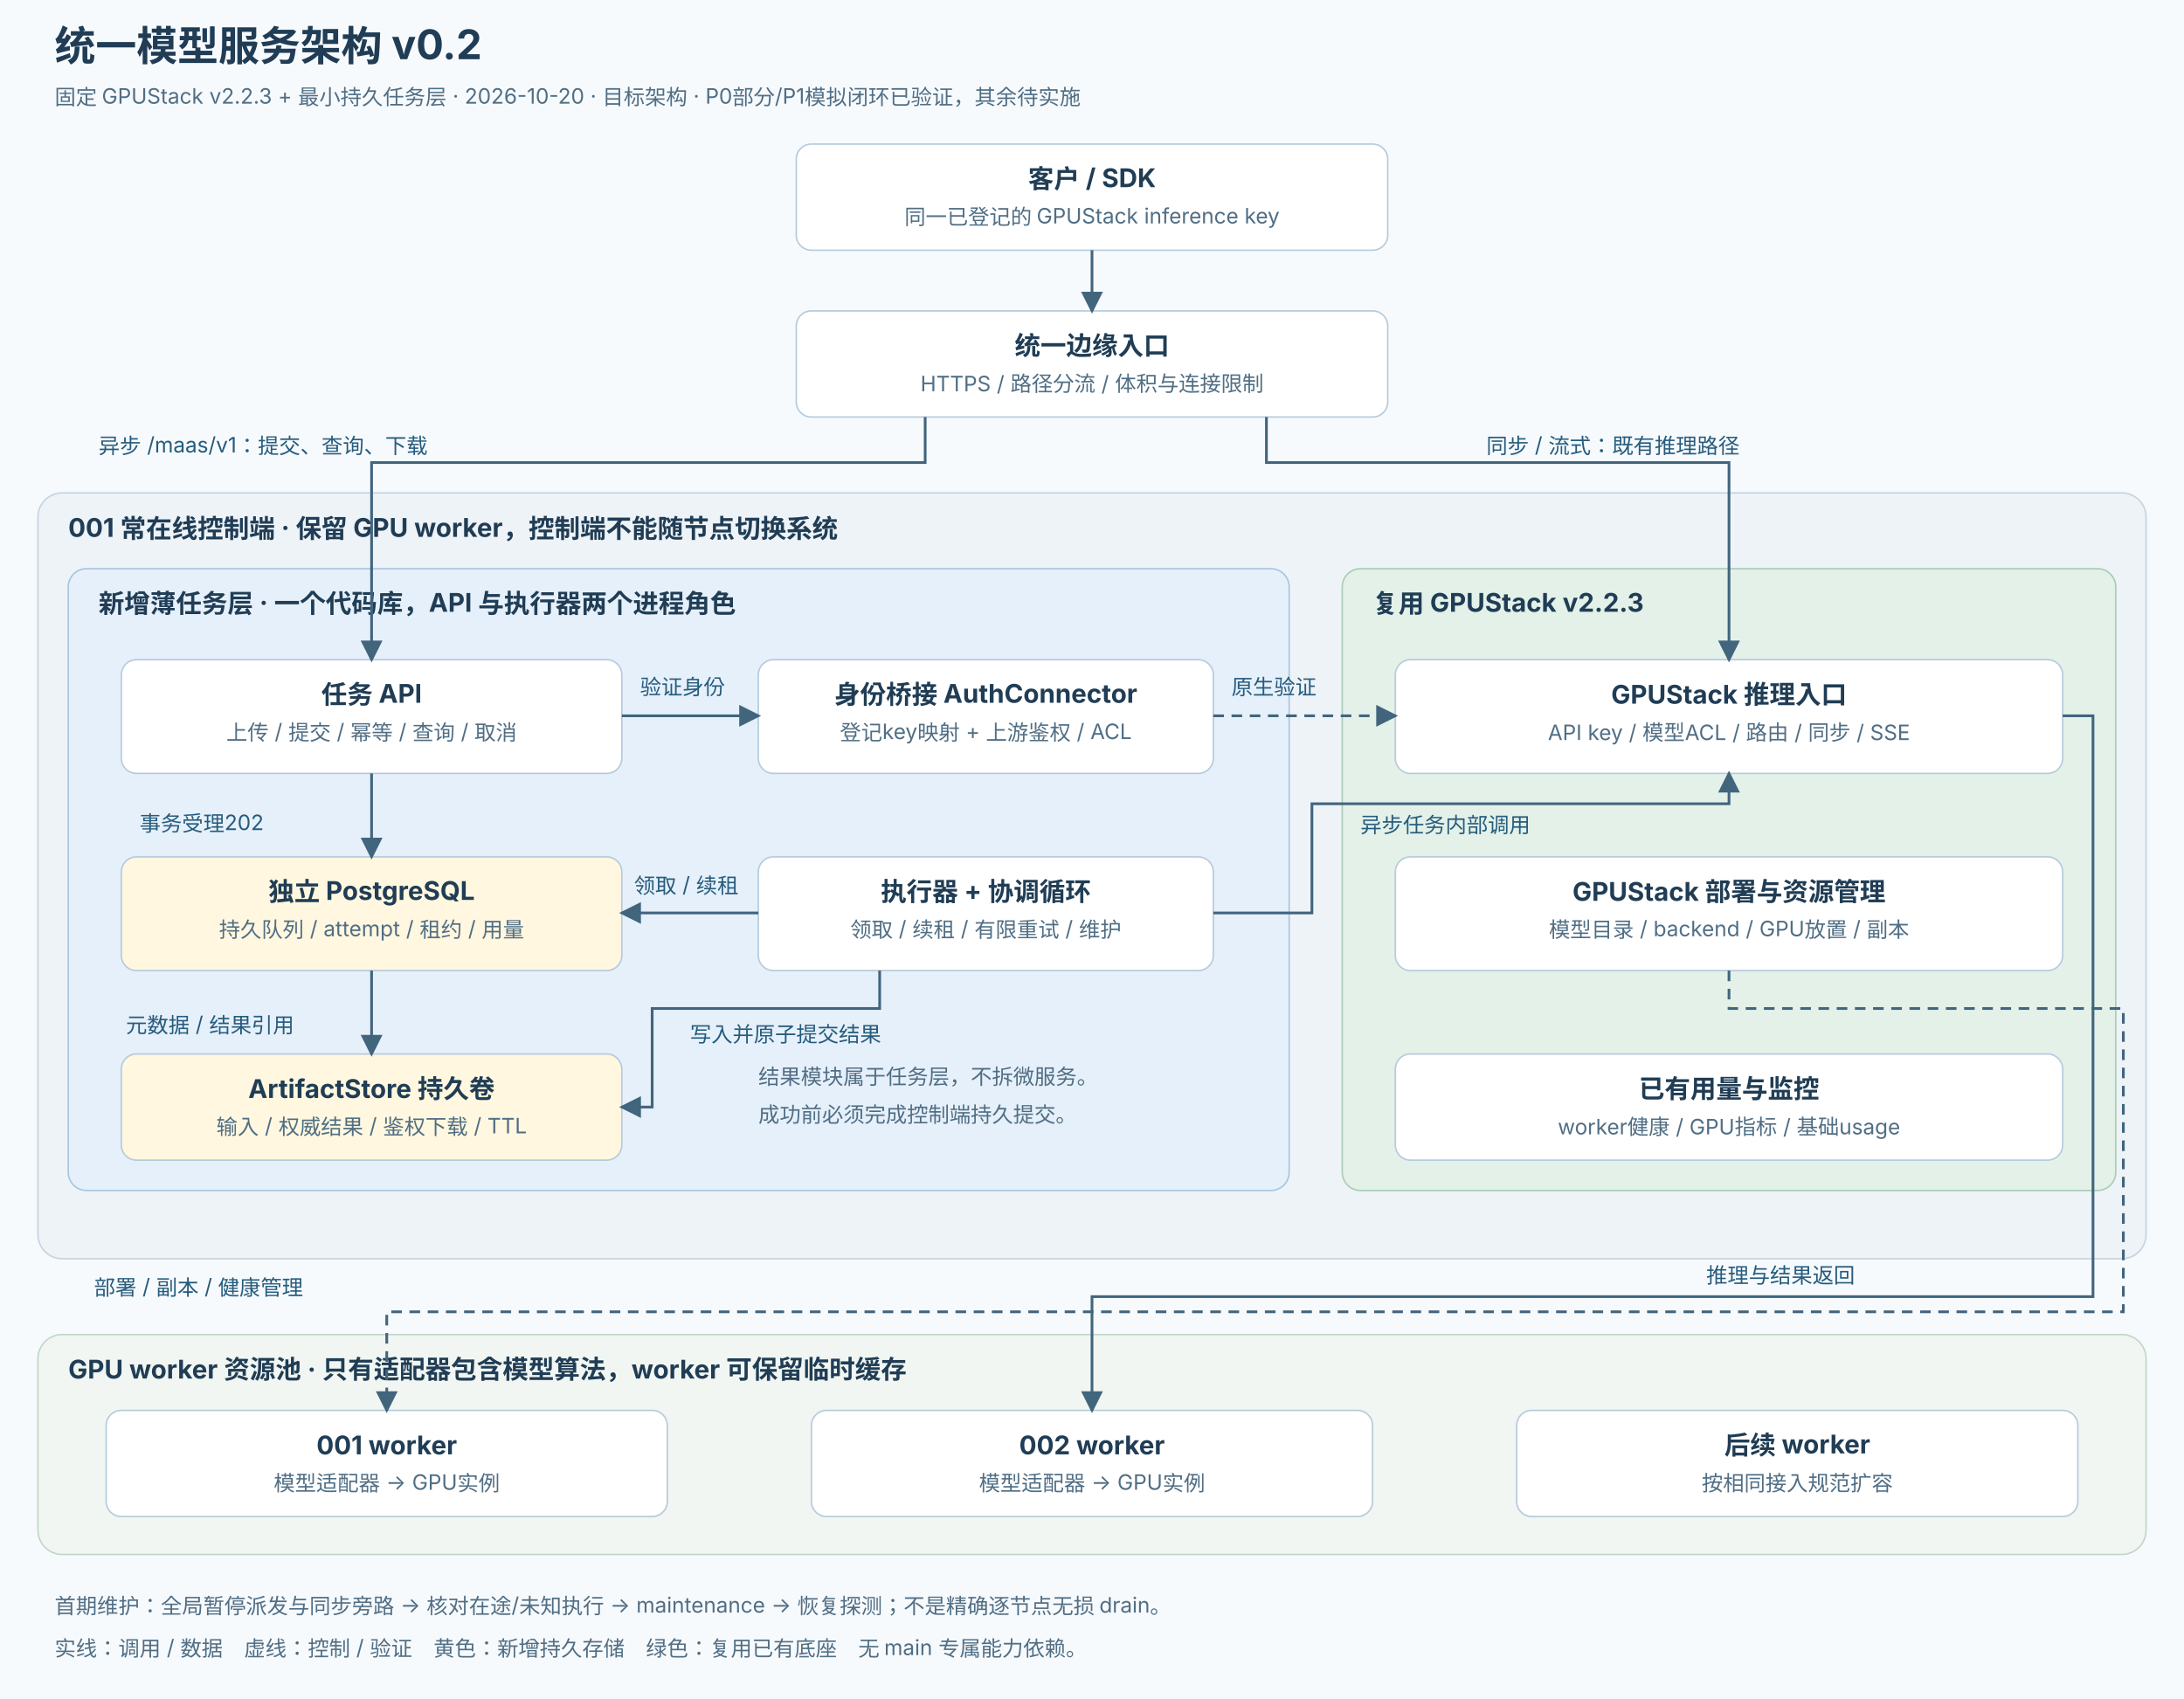
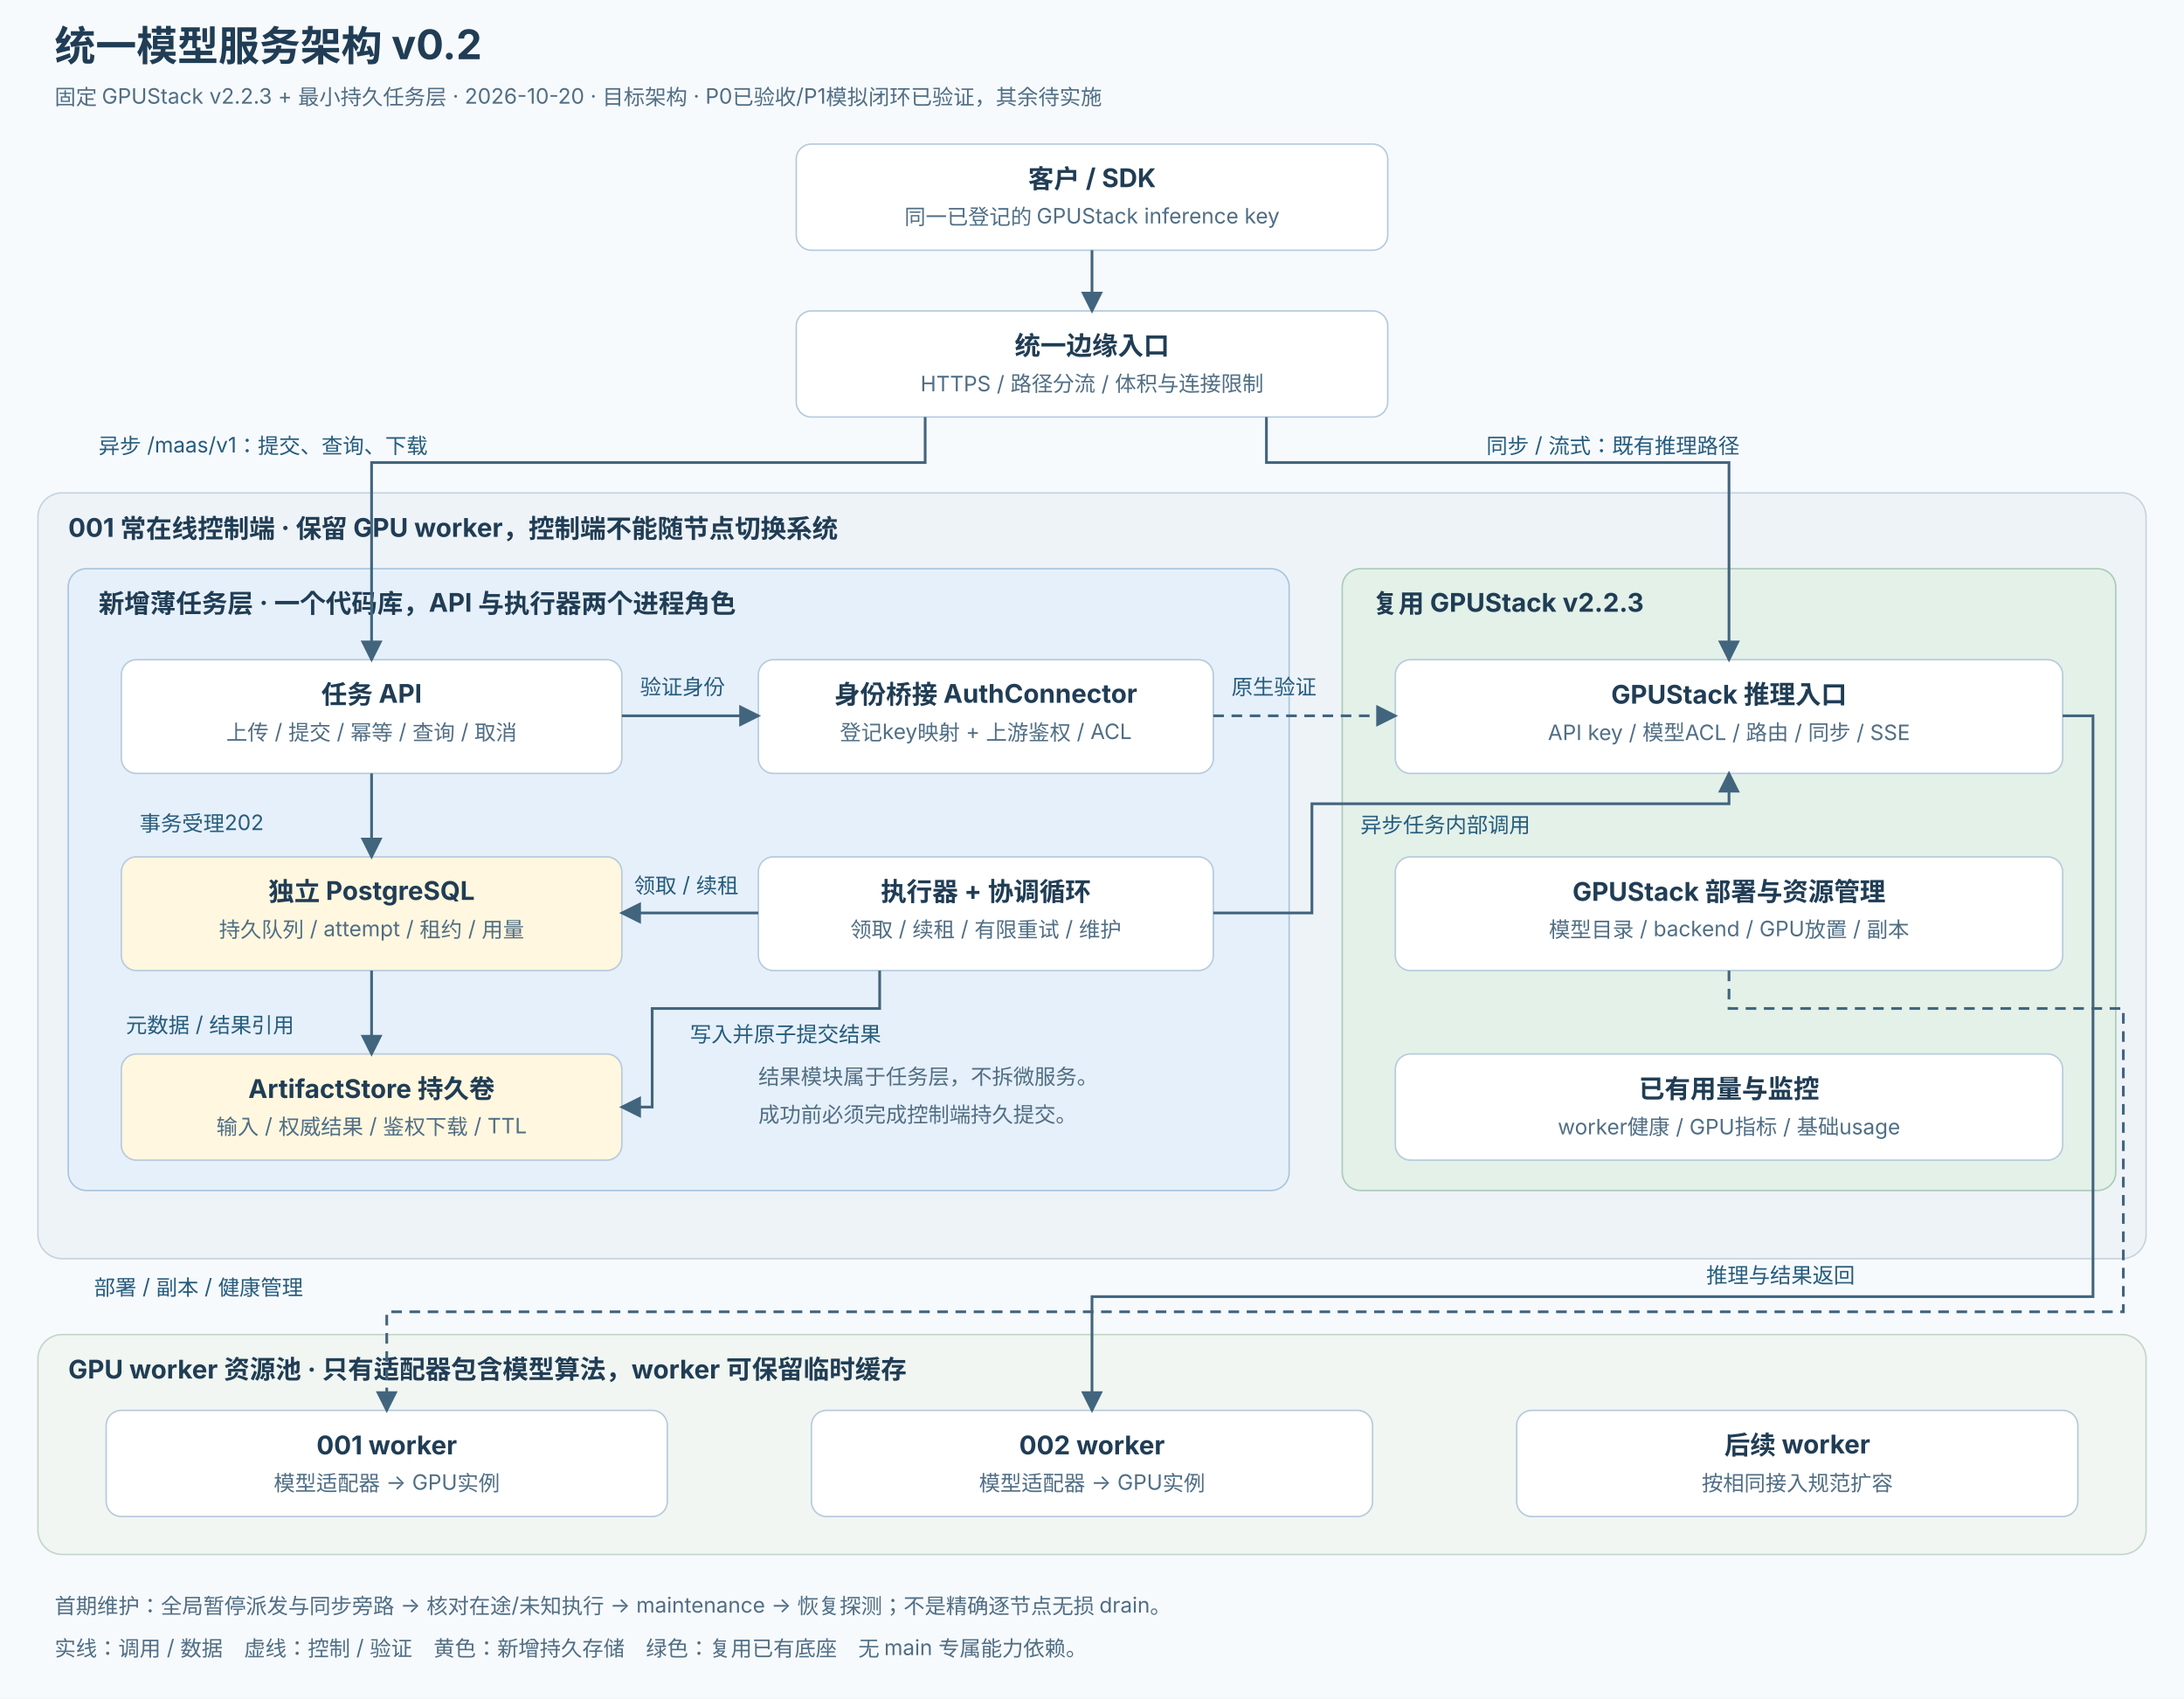
<svg xmlns="http://www.w3.org/2000/svg" width="1440" height="1120" viewBox="0 0 1440 1120" role="img" aria-labelledby="title desc">
  <defs>
    <marker id="arrow" markerWidth="8" markerHeight="8" refX="7" refY="4" orient="auto">
      <path d="M0 0 L8 4 L0 8" fill="#42657e" />
    </marker>
  </defs>
  <style>text{font-family:-apple-system,BlinkMacSystemFont,Segoe UI,PingFang SC,Microsoft YaHei,sans-serif;fill:#203d55}.t{font-size:17px;font-weight:650}.d{font-size:14px;fill:#506e84}.l{font-size:14px;fill:#265c7d}</style>
  <rect width="1440" height="1120" fill="#f7fafd" />
  <text x="36" y="40" font-size="27" font-weight="700">统一模型服务架构 v0.2</text>
-   <text x="36" y="69" class="d">固定 GPUStack v2.2.3 + 最小持久任务层 · 2026-10-20 · 目标架构 · P0部分/P1模拟闭环已验证，其余待实施</text>
+   <text x="36" y="69" class="d">固定 GPUStack v2.2.3 + 最小持久任务层 · 2026-10-20 · 目标架构 · P0已验收/P1模拟闭环已验证，其余待实施</text>
  <rect x="525" y="95" width="390" height="70" rx="10" fill="white" stroke="#b6cbdc" />
  <text x="720.0" y="124" text-anchor="middle" class="t">客户 / SDK</text>
  <text x="720.0" y="148" text-anchor="middle" class="d">同一已登记的 GPUStack inference key</text>
  <rect x="525" y="205" width="390" height="70" rx="10" fill="white" stroke="#b6cbdc" />
  <text x="720.0" y="234" text-anchor="middle" class="t">统一边缘入口</text>
  <text x="720.0" y="258" text-anchor="middle" class="d">HTTPS / 路径分流 / 体积与连接限制</text>
  <path d="M720 165 V205" fill="none" stroke="#42657e" stroke-width="1.8" marker-end="url(#arrow)" />
  <rect x="25" y="325" width="1390" height="505" rx="16" fill="#eef3f8" stroke="#c6d4df" />
  <text x="45" y="354" class="t">001 常在线控制端 · 保留 GPU worker，控制端不能随节点切换系统</text>
  <rect x="45" y="375" width="805" height="410" rx="12" fill="#e6f0fa" stroke="#a9c6df" />
  <text x="65" y="404" class="t">新增薄任务层 · 一个代码库，API 与执行器两个进程角色</text>
  <rect x="885" y="375" width="510" height="410" rx="12" fill="#e3f1e9" stroke="#abcdb7" />
  <text x="905" y="404" class="t">复用 GPUStack v2.2.3</text>
  <rect x="80" y="435" width="330" height="75" rx="10" fill="white" stroke="#b6cbdc" />
  <text x="245.0" y="464" text-anchor="middle" class="t">任务 API</text>
  <text x="245.0" y="488" text-anchor="middle" class="d">上传 / 提交 / 幂等 / 查询 / 取消</text>
  <rect x="500" y="435" width="300" height="75" rx="10" fill="white" stroke="#b6cbdc" />
  <text x="650.0" y="464" text-anchor="middle" class="t">身份桥接 AuthConnector</text>
  <text x="650.0" y="488" text-anchor="middle" class="d">登记key映射 + 上游鉴权 / ACL</text>
  <rect x="80" y="565" width="330" height="75" rx="10" fill="#fff7df" stroke="#b6cbdc" />
  <text x="245.0" y="594" text-anchor="middle" class="t">独立 PostgreSQL</text>
  <text x="245.0" y="618" text-anchor="middle" class="d">持久队列 / attempt / 租约 / 用量</text>
  <rect x="500" y="565" width="300" height="75" rx="10" fill="white" stroke="#b6cbdc" />
  <text x="650.0" y="594" text-anchor="middle" class="t">执行器 + 协调循环</text>
  <text x="650.0" y="618" text-anchor="middle" class="d">领取 / 续租 / 有限重试 / 维护</text>
  <rect x="80" y="695" width="330" height="70" rx="10" fill="#fff7df" stroke="#b6cbdc" />
  <text x="245.0" y="724" text-anchor="middle" class="t">ArtifactStore 持久卷</text>
  <text x="245.0" y="748" text-anchor="middle" class="d">输入 / 权威结果 / 鉴权下载 / TTL</text>
  <text x="500" y="715" class="d">结果模块属于任务层，不拆微服务。</text>
  <text x="500" y="740" class="d">成功前必须完成控制端持久提交。</text>
  <rect x="920" y="435" width="440" height="75" rx="10" fill="white" stroke="#b6cbdc" />
  <text x="1140.0" y="464" text-anchor="middle" class="t">GPUStack 推理入口</text>
  <text x="1140.0" y="488" text-anchor="middle" class="d">API key / 模型ACL / 路由 / 同步 / SSE</text>
  <rect x="920" y="565" width="440" height="75" rx="10" fill="white" stroke="#b6cbdc" />
  <text x="1140.0" y="594" text-anchor="middle" class="t">GPUStack 部署与资源管理</text>
  <text x="1140.0" y="618" text-anchor="middle" class="d">模型目录 / backend / GPU放置 / 副本</text>
  <rect x="920" y="695" width="440" height="70" rx="10" fill="white" stroke="#b6cbdc" />
  <text x="1140.0" y="724" text-anchor="middle" class="t">已有用量与监控</text>
  <text x="1140.0" y="748" text-anchor="middle" class="d">worker健康 / GPU指标 / 基础usage</text>
  <path d="M610 275 V305 H245 V435" fill="none" stroke="#42657e" stroke-width="1.8" marker-end="url(#arrow)" />
  <text x="65" y="299" class="l">异步 /maas/v1：提交、查询、下载</text>
  <path d="M835 275 V305 H1140 V435" fill="none" stroke="#42657e" stroke-width="1.8" marker-end="url(#arrow)" />
  <text x="980" y="299" class="l">同步 / 流式：既有推理路径</text>
  <path d="M410 472 H500" fill="none" stroke="#42657e" stroke-width="1.8" marker-end="url(#arrow)" />
  <text x="422" y="458" class="l">验证身份</text>
  <path d="M800 472 H920" fill="none" stroke="#42657e" stroke-width="1.8" marker-end="url(#arrow)" stroke-dasharray="7 5" />
  <text x="812" y="458" class="l">原生验证</text>
  <path d="M245 510 V565" fill="none" stroke="#42657e" stroke-width="1.8" marker-end="url(#arrow)" />
  <text x="92" y="548" class="l">事务受理202</text>
  <path d="M500 602 H410" fill="none" stroke="#42657e" stroke-width="1.8" marker-end="url(#arrow)" />
  <text x="418" y="589" class="l">领取 / 续租</text>
  <path d="M800 602 H865 V530 H1140 V510" fill="none" stroke="#42657e" stroke-width="1.8" marker-end="url(#arrow)" />
  <text x="897" y="549" class="l">异步任务内部调用</text>
  <path d="M245 640 V695" fill="none" stroke="#42657e" stroke-width="1.8" marker-end="url(#arrow)" />
  <text x="83" y="681" class="l">元数据 / 结果引用</text>
  <path d="M580 640 V665 H430 V730 H410" fill="none" stroke="#42657e" stroke-width="1.8" marker-end="url(#arrow)" />
  <text x="455" y="687" class="l">写入并原子提交结果</text>
  <rect x="25" y="880" width="1390" height="145" rx="16" fill="#f1f6f2" stroke="#c2d7c9" />
  <text x="45" y="909" class="t">GPU worker 资源池 · 只有适配器包含模型算法，worker 可保留临时缓存</text>
  <rect x="70" y="930" width="370" height="70" rx="10" fill="white" stroke="#b6cbdc" />
  <text x="255.0" y="959" text-anchor="middle" class="t">001 worker</text>
  <text x="255.0" y="983" text-anchor="middle" class="d">模型适配器 → GPU实例</text>
  <rect x="535" y="930" width="370" height="70" rx="10" fill="white" stroke="#b6cbdc" />
  <text x="720.0" y="959" text-anchor="middle" class="t">002 worker</text>
  <text x="720.0" y="983" text-anchor="middle" class="d">模型适配器 → GPU实例</text>
  <rect x="1000" y="930" width="370" height="70" rx="10" fill="white" stroke="#b6cbdc" />
  <text x="1185.0" y="959" text-anchor="middle" class="t">后续 worker</text>
  <text x="1185.0" y="983" text-anchor="middle" class="d">按相同接入规范扩容</text>
  <path d="M1360 472 H1380 V855 H720 V930" fill="none" stroke="#42657e" stroke-width="1.8" marker-end="url(#arrow)" />
  <text x="1125" y="846" class="l">推理与结果返回</text>
  <path d="M1140 640 V665 H1400 V865 H255 V930" fill="none" stroke="#42657e" stroke-width="1.8" marker-end="url(#arrow)" stroke-dasharray="7 5" />
  <text x="62" y="854" class="l">部署 / 副本 / 健康管理</text>
  <text x="36" y="1064" class="d">首期维护：全局暂停派发与同步旁路 → 核对在途/未知执行 → maintenance → 恢复探测；不是精确逐节点无损 drain。</text>
  <text x="36" y="1092" class="d">实线：调用 / 数据　虚线：控制 / 验证　黄色：新增持久存储　绿色：复用已有底座　无 main 专属能力依赖。</text>
</svg>
